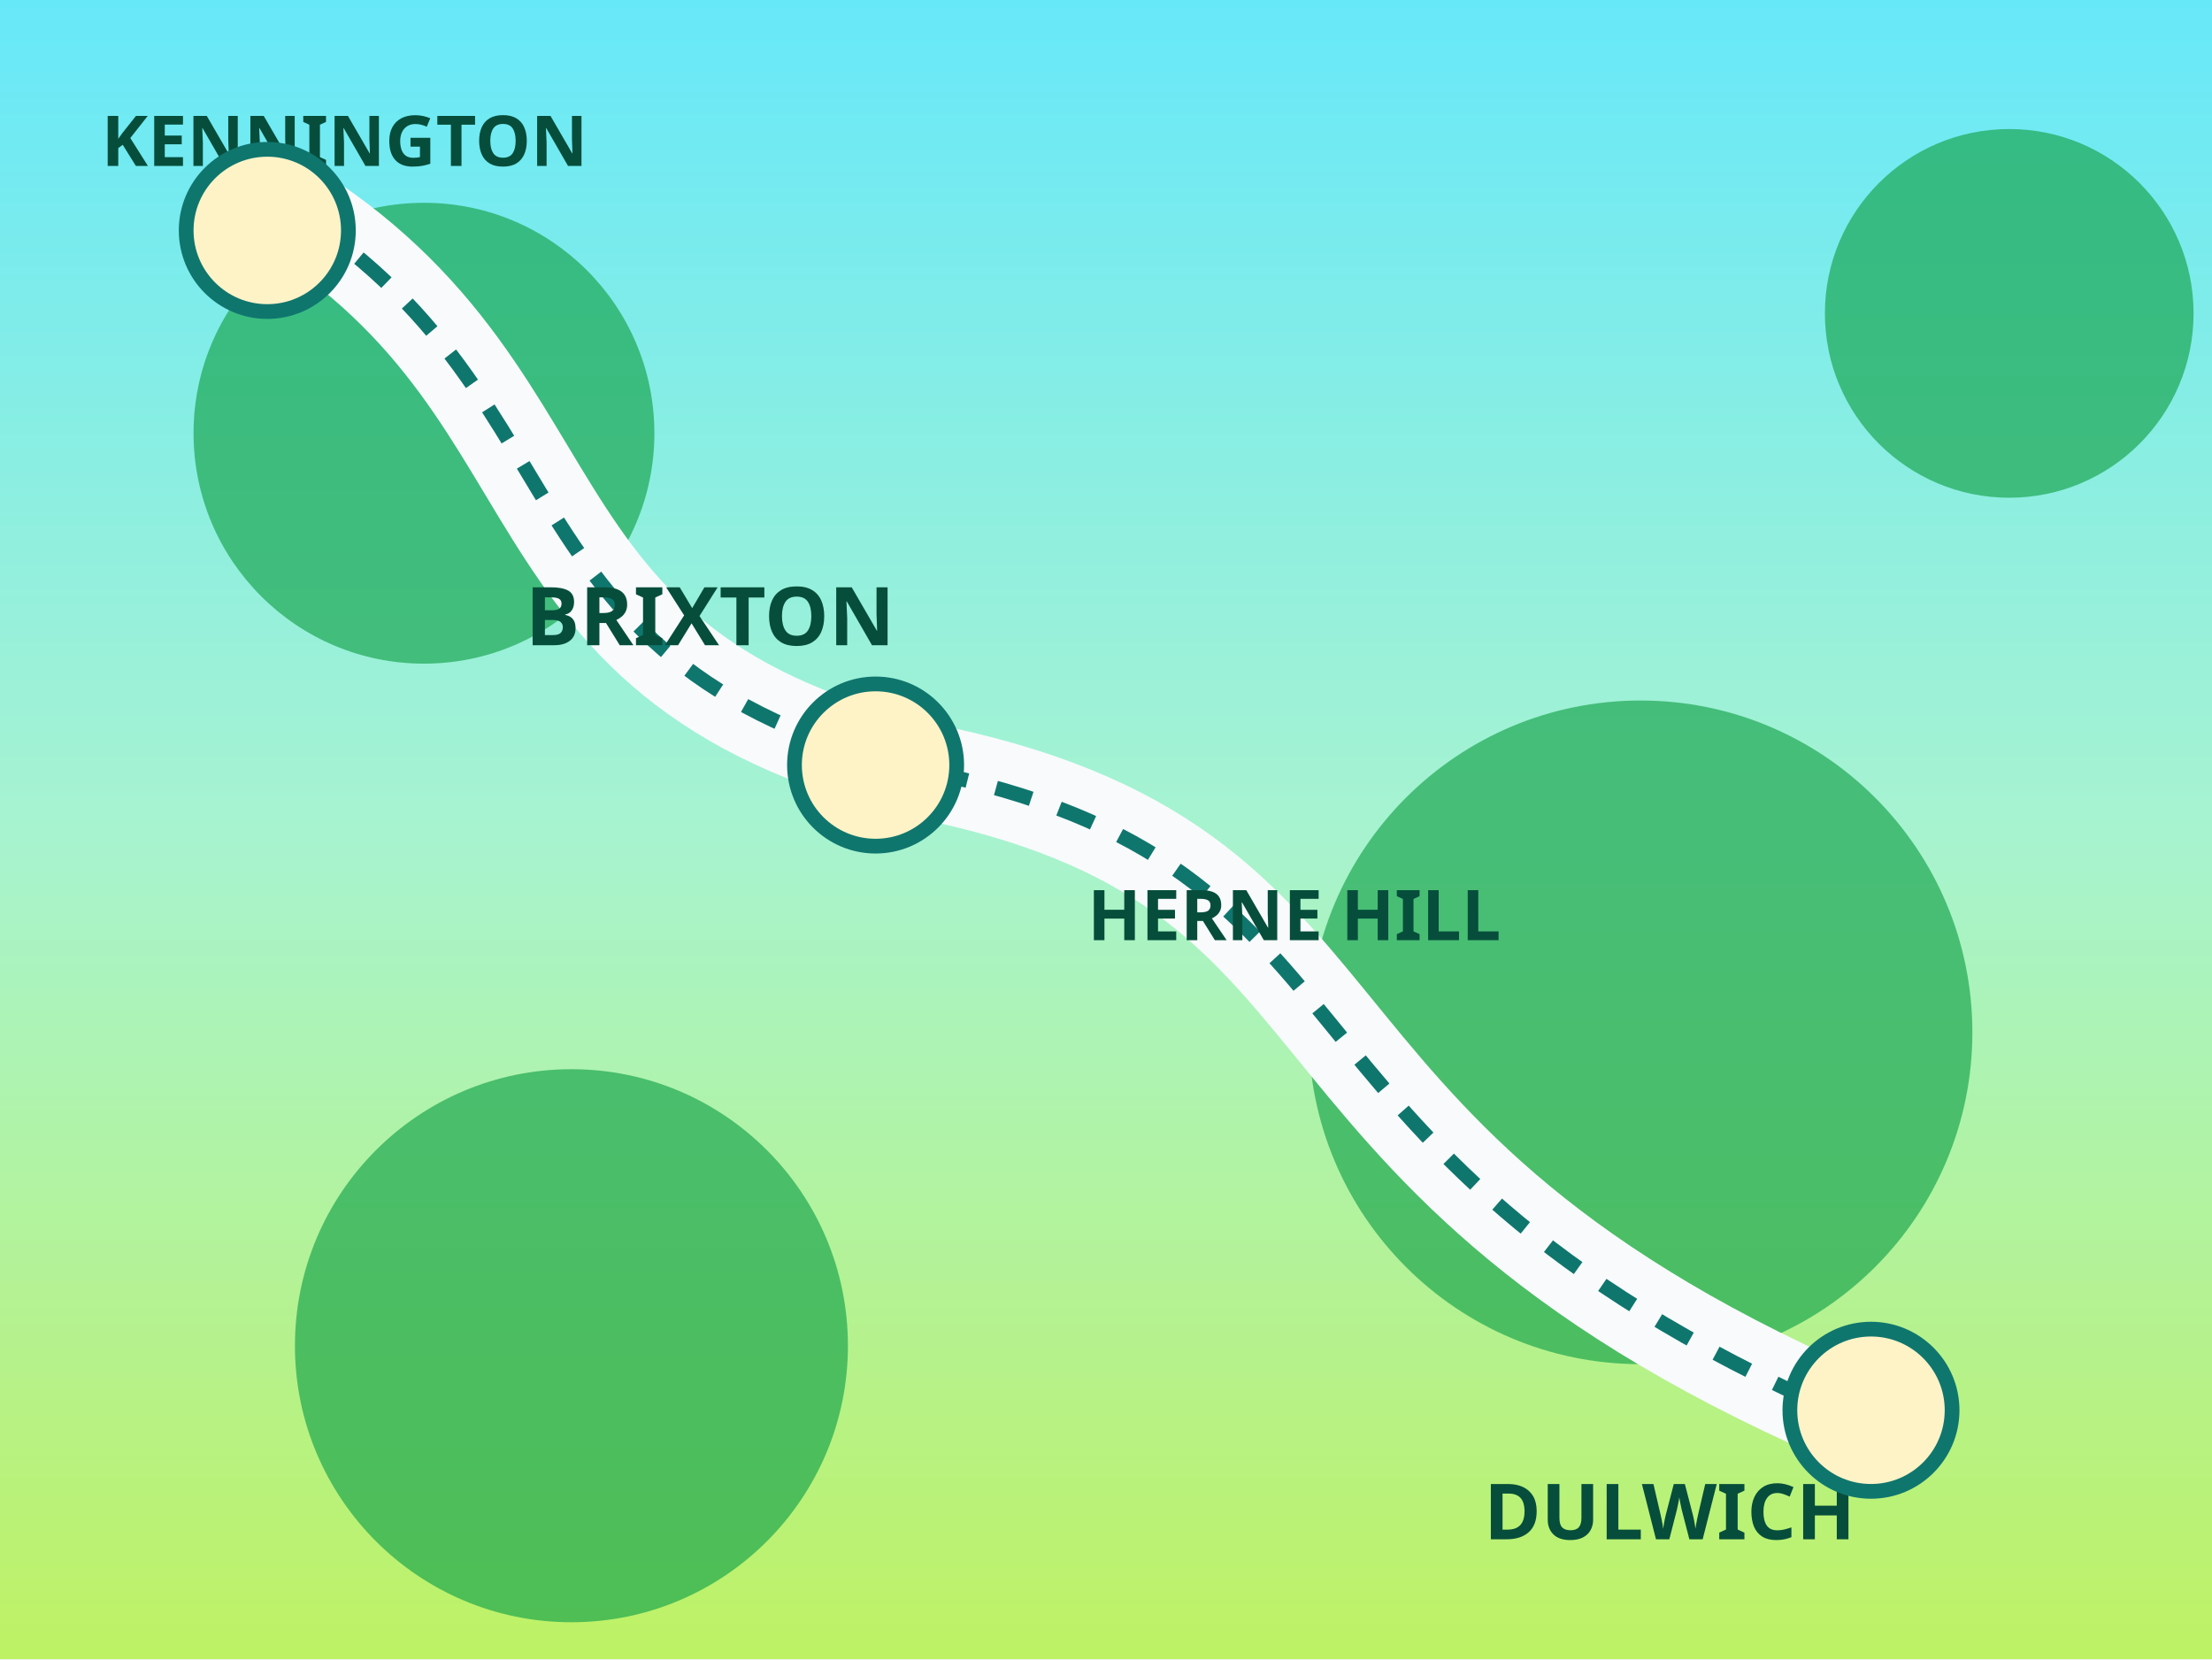
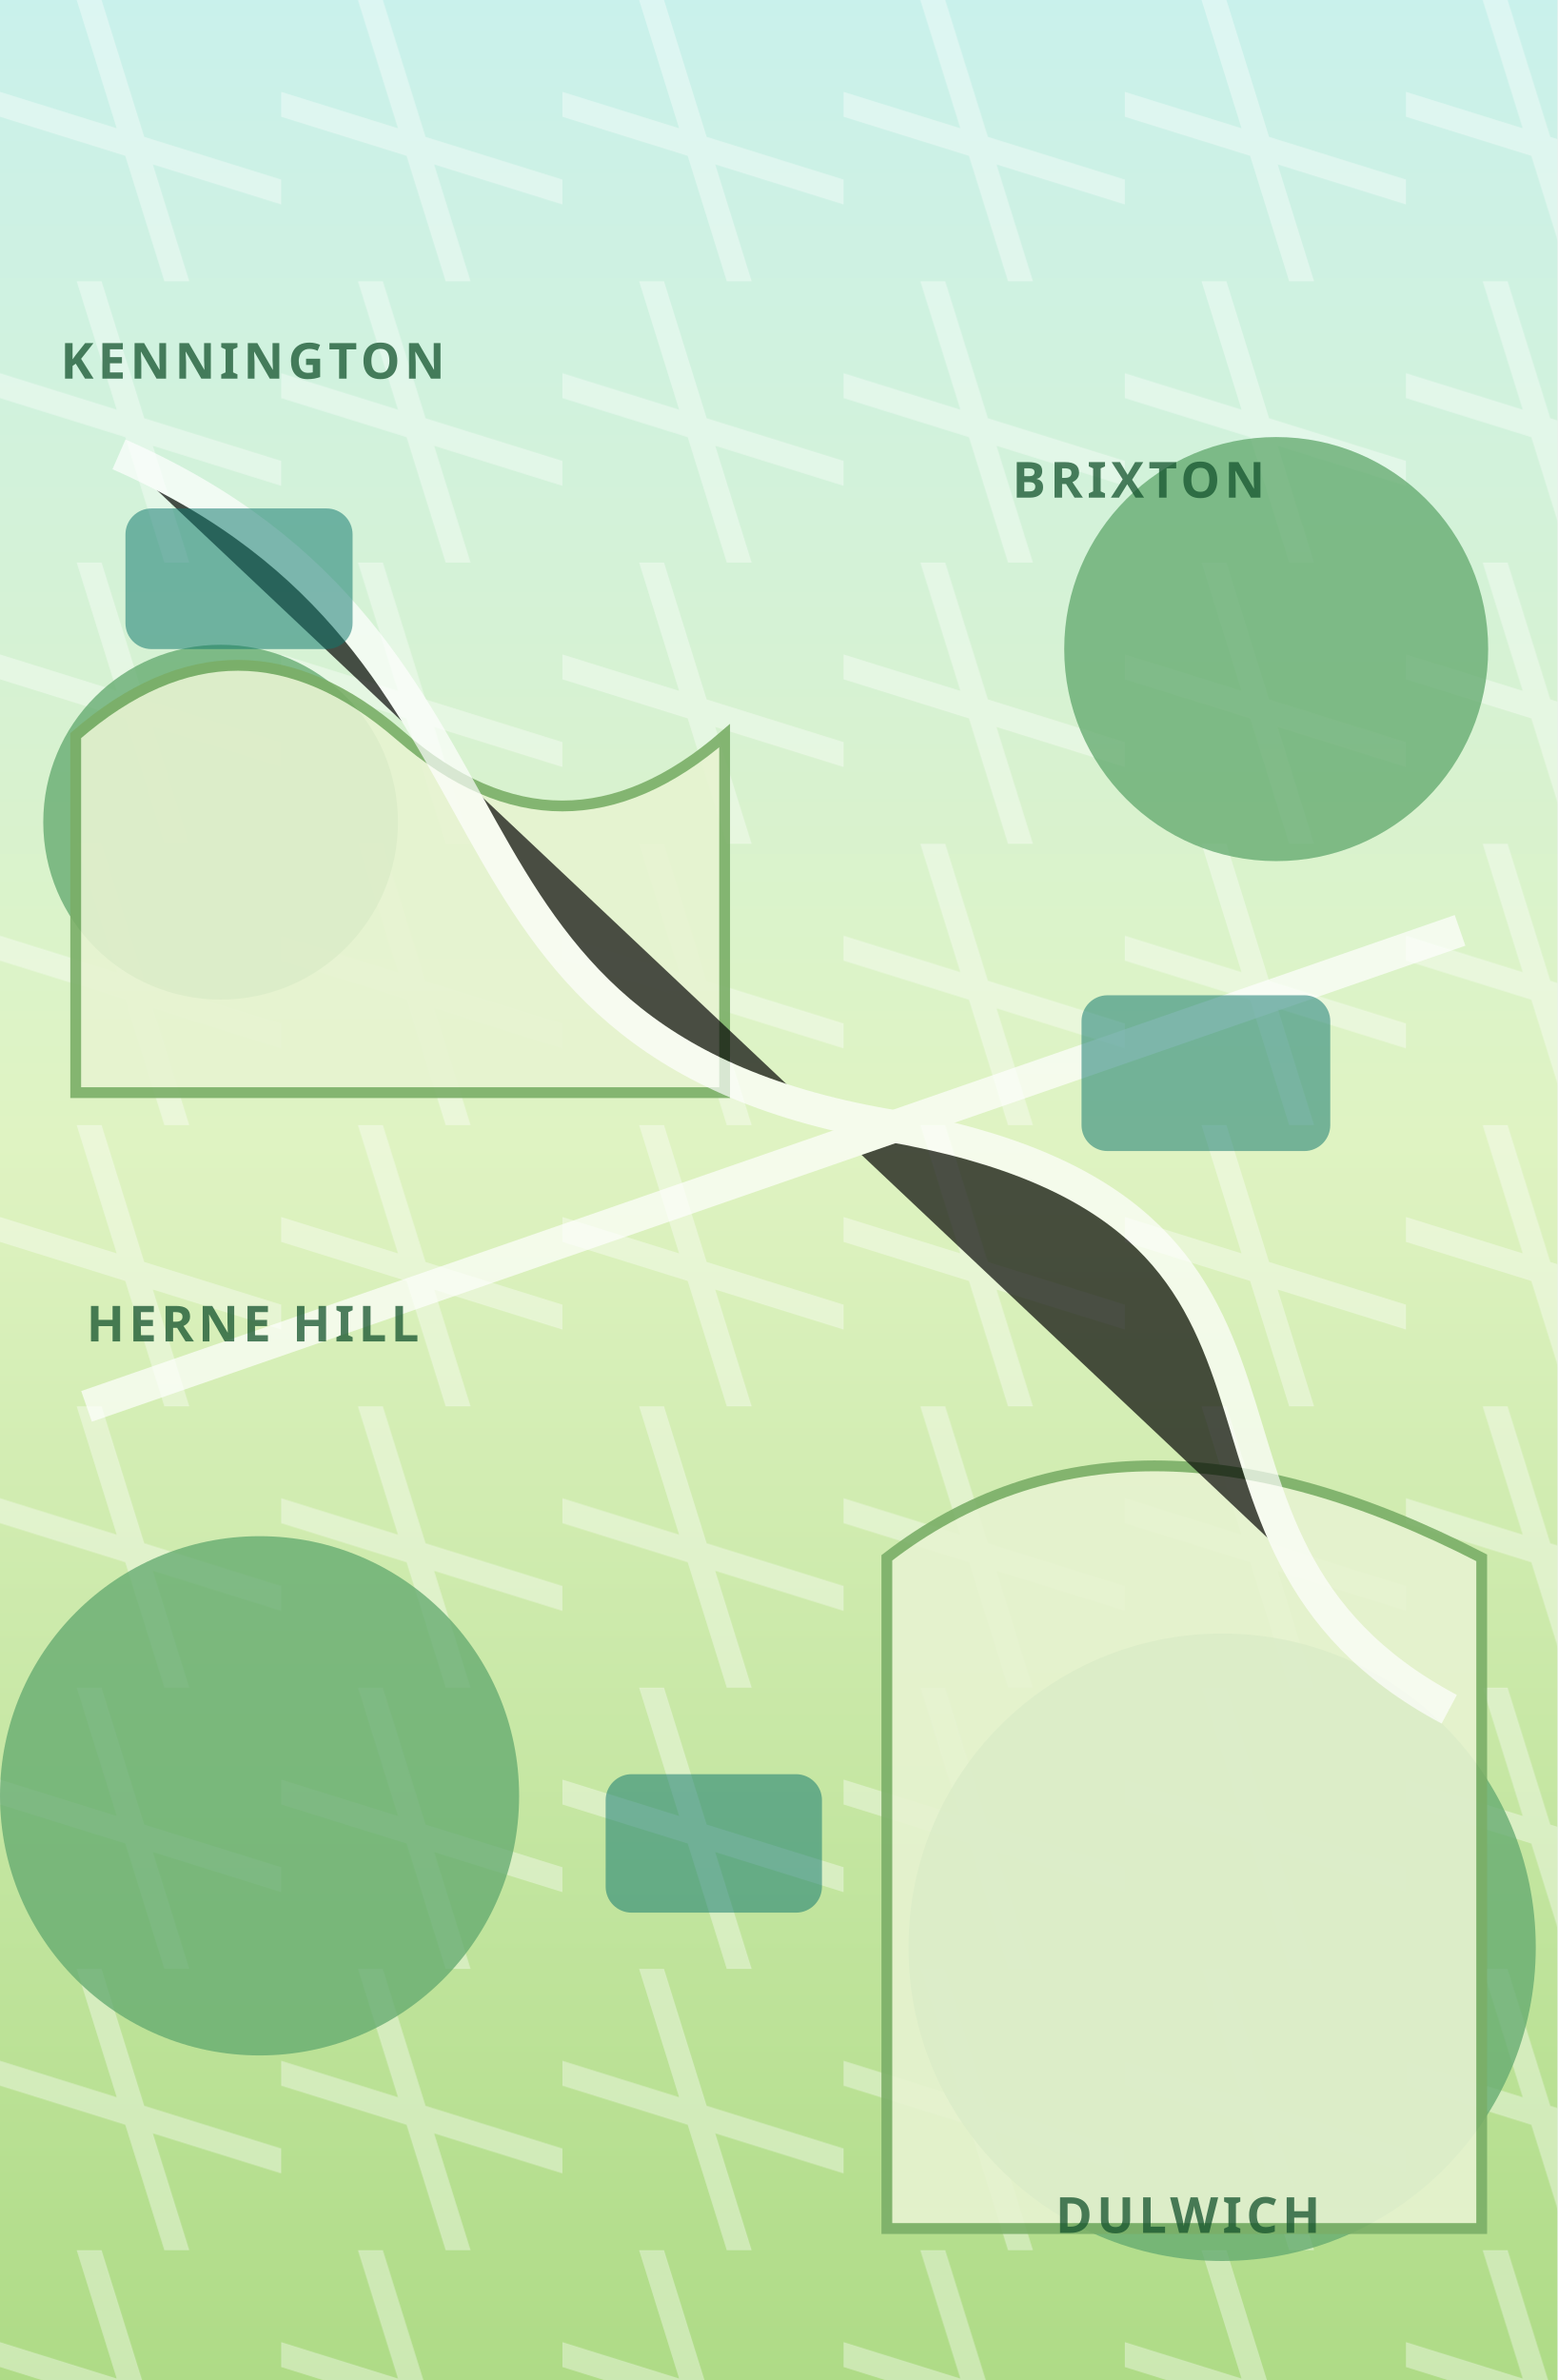
- <svg xmlns="http://www.w3.org/2000/svg" viewBox="0 0 1200 900">
+ <svg xmlns="http://www.w3.org/2000/svg" viewBox="0 0 720 1100">
  <defs>
    <linearGradient id="g" x2="0" y2="1">
-       <stop stop-color="#67e8f9" />
-       <stop offset=".5" stop-color="#a7f3d0" />
-       <stop offset="1" stop-color="#bef264" />
+       <stop stop-color="#c9f1ec" />
+       <stop offset=".48" stop-color="#dff3c2" />
+       <stop offset="1" stop-color="#aedb86" />
    </linearGradient>
+     <pattern id="roads" width="130" height="130" patternUnits="userSpaceOnUse">
+       <path d="M-20 42L150 95M35-20L88 150" stroke="#fff" stroke-width="11" opacity=".36" />
+     </pattern>
  </defs>
-   <rect width="1200" height="900" fill="url(#g)" />
-   <g fill="#16a34a" opacity=".66">
-     <circle cx="230" cy="235" r="125" />
-     <circle cx="890" cy="560" r="180" />
-     <circle cx="310" cy="730" r="150" />
-     <circle cx="1090" cy="170" r="100" />
+   <rect width="720" height="1100" fill="url(#g)" />
+   <rect width="720" height="1100" fill="url(#roads)" />
+   <g fill="#64aa70" opacity=".78">
+     <circle cx="102" cy="380" r="82" />
+     <circle cx="590" cy="300" r="98" />
+     <circle cx="120" cy="830" r="120" />
+     <circle cx="565" cy="900" r="145" />
  </g>
-   <path d="M135 100 C330 205 255 365 510 420 S670 635 1030 780" fill="none" stroke="#f8fafc" stroke-width="52" />
-   <path d="M135 100 C330 205 255 365 510 420 S670 635 1030 780" fill="none" stroke="#0f766e" stroke-width="8" stroke-dasharray="20 16" />
-   <g fill="#064e3b" font-family="system-ui" font-weight="900">
-     <text x="55" y="90" font-size="38">KENNINGTON</text>
-     <text x="285" y="350" font-size="44">BRIXTON</text>
-     <text x="590" y="510" font-size="38">HERNE HILL</text>
-     <text x="805" y="835" font-size="42">DULWICH</text>
+   <g fill="#e7f3d0" stroke="#7aae67" stroke-width="5" opacity=".9">
+     <path d="M35 340Q110 275 185 340T335 340V505H35Z" />
+     <path d="M410 720Q520 635 685 720V1030H410Z" />
  </g>
-   <g fill="#fef3c7" stroke="#0f766e" stroke-width="8">
-     <circle cx="145" cy="125" r="44" />
-     <circle cx="475" cy="415" r="44" />
-     <circle cx="1015" cy="765" r="44" />
+   <g stroke="#fff" stroke-width="15" opacity=".68">
+     <path d="M55 210C260 300 180 480 410 520S520 710 670 790" />
+     <path d="M40 650L675 430" />
+   </g>
+   <g fill="#0f766e" opacity=".52">
+     <rect x="58" y="235" width="105" height="65" rx="12" />
+     <rect x="500" y="460" width="115" height="72" rx="12" />
+     <rect x="280" y="820" width="100" height="64" rx="12" />
+   </g>
+   <g fill="#14532d" font-family="system-ui,sans-serif" font-weight="800" font-size="23" letter-spacing="2" opacity=".75">
+     <text x="28" y="175">KENNINGTON</text>
+     <text x="468" y="230">BRIXTON</text>
+     <text x="40" y="620">HERNE HILL</text>
+     <text x="488" y="1032">DULWICH</text>
  </g>
</svg>
